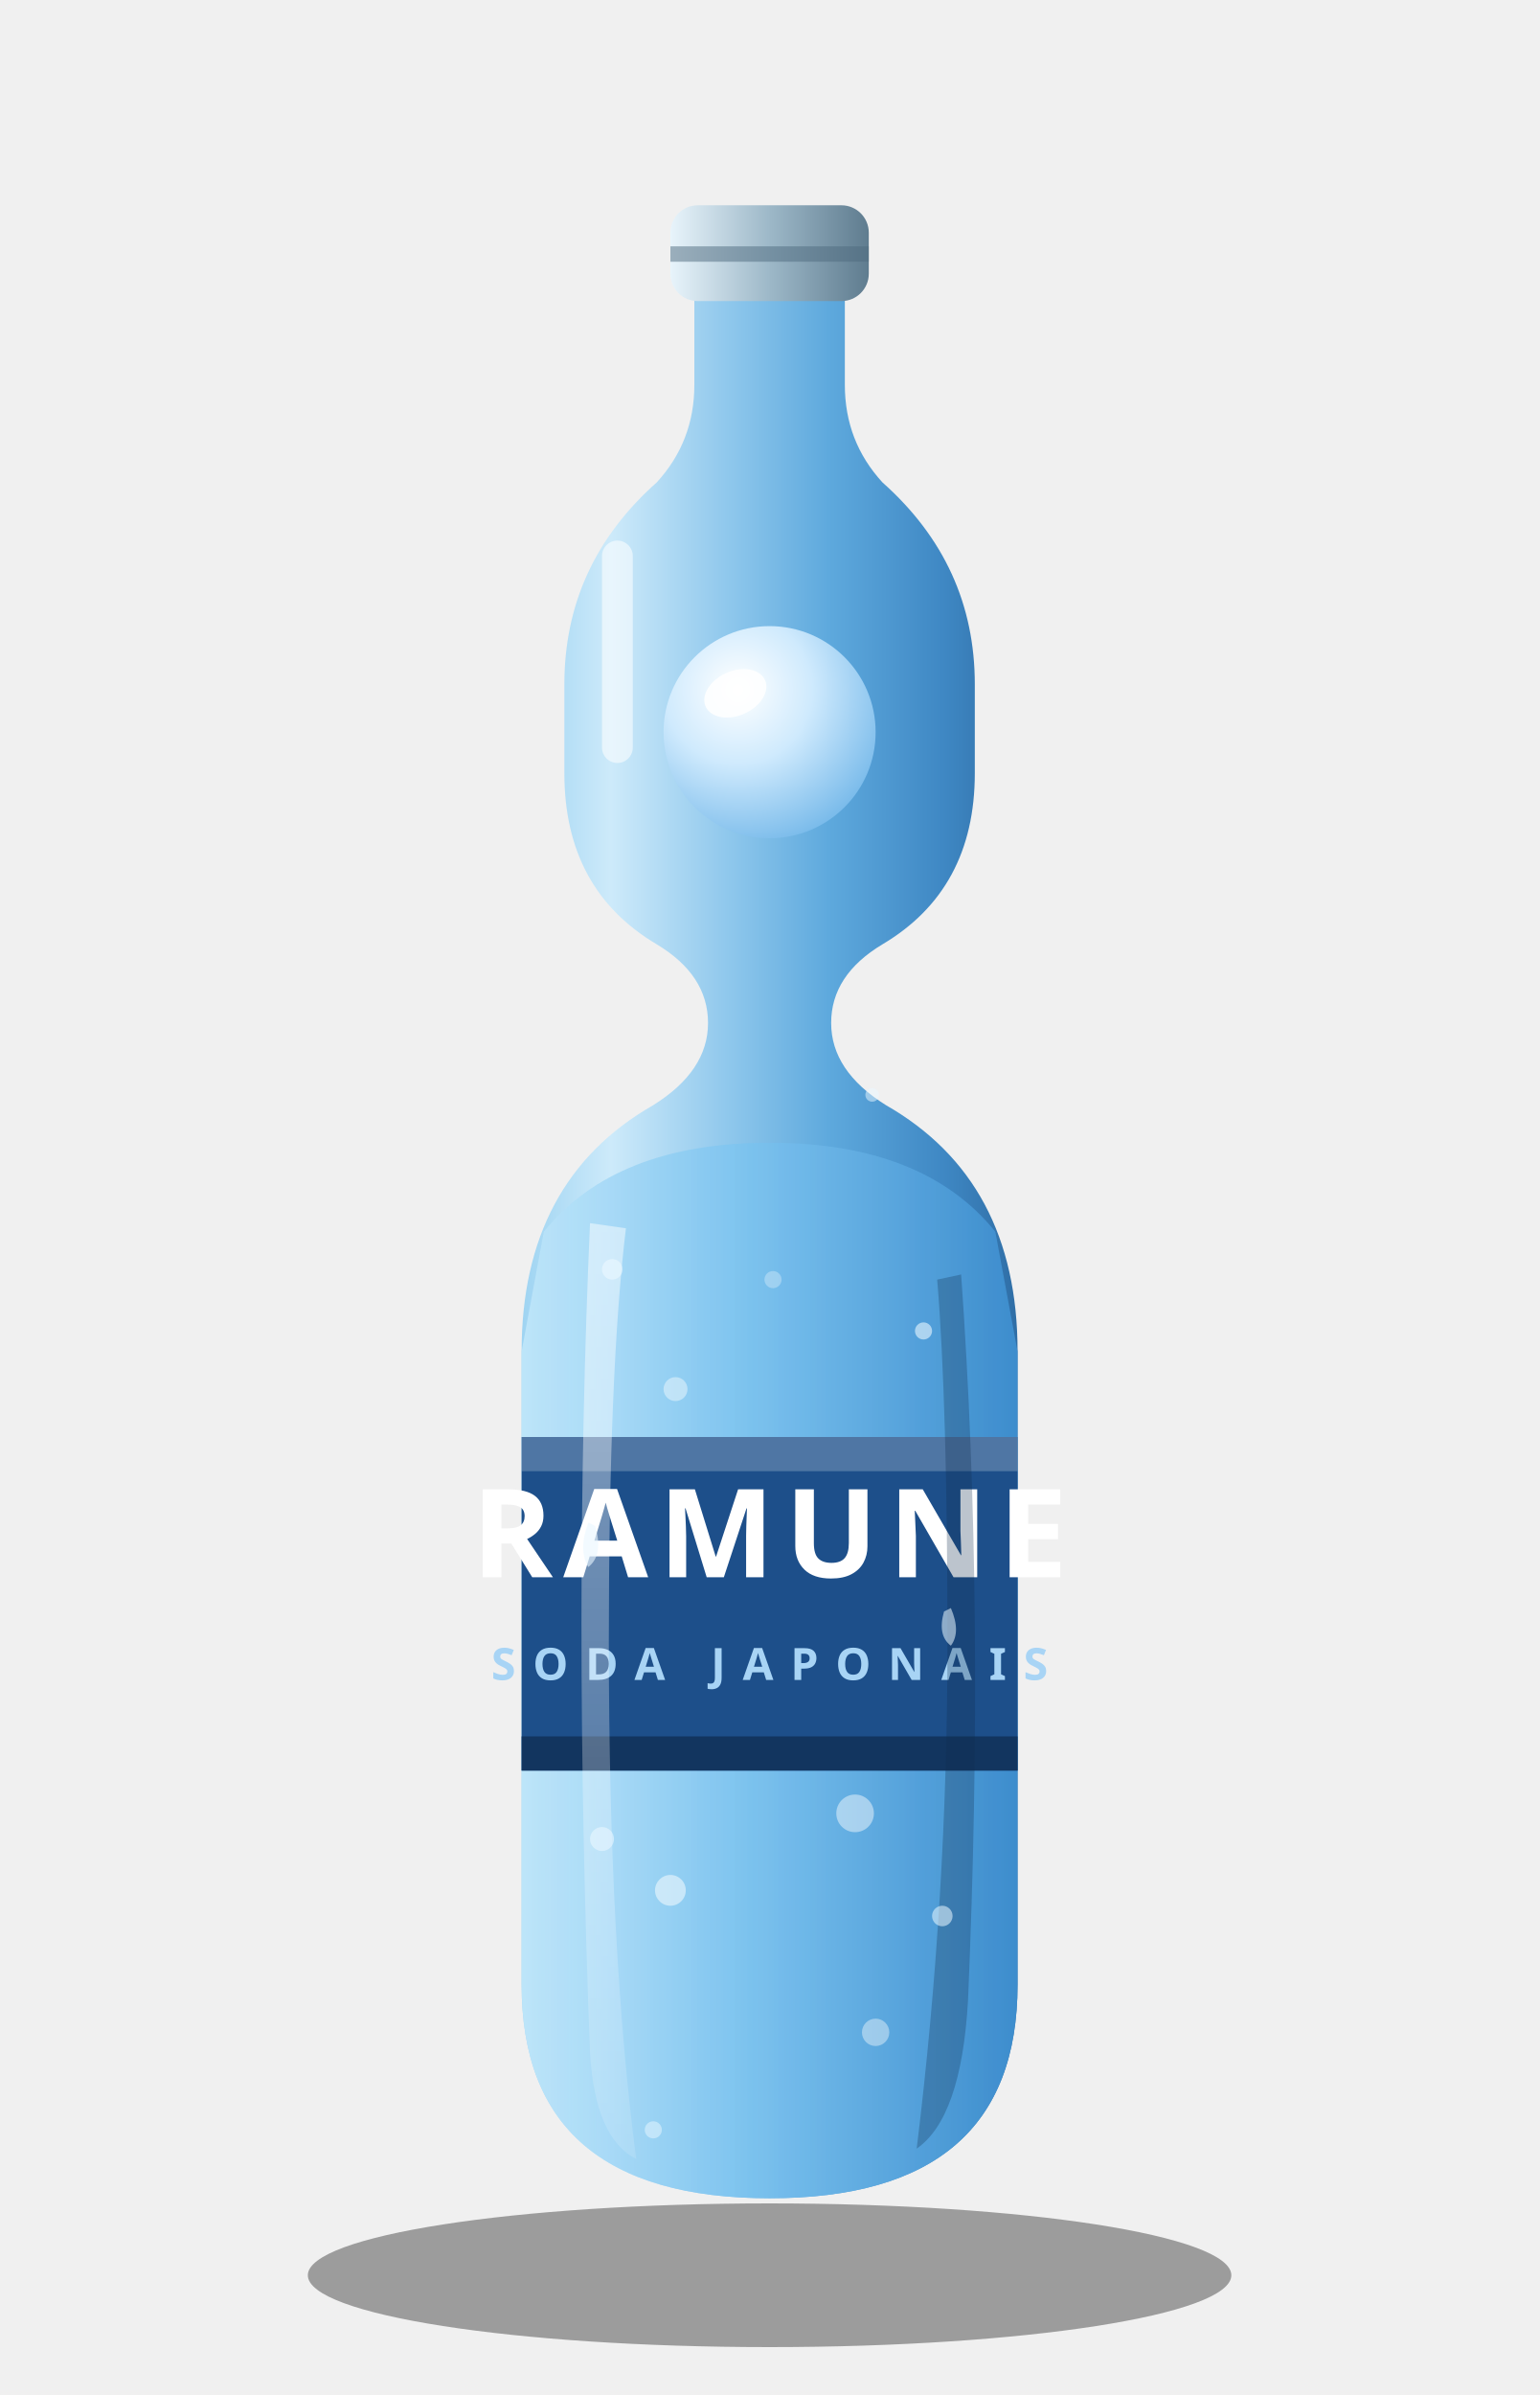
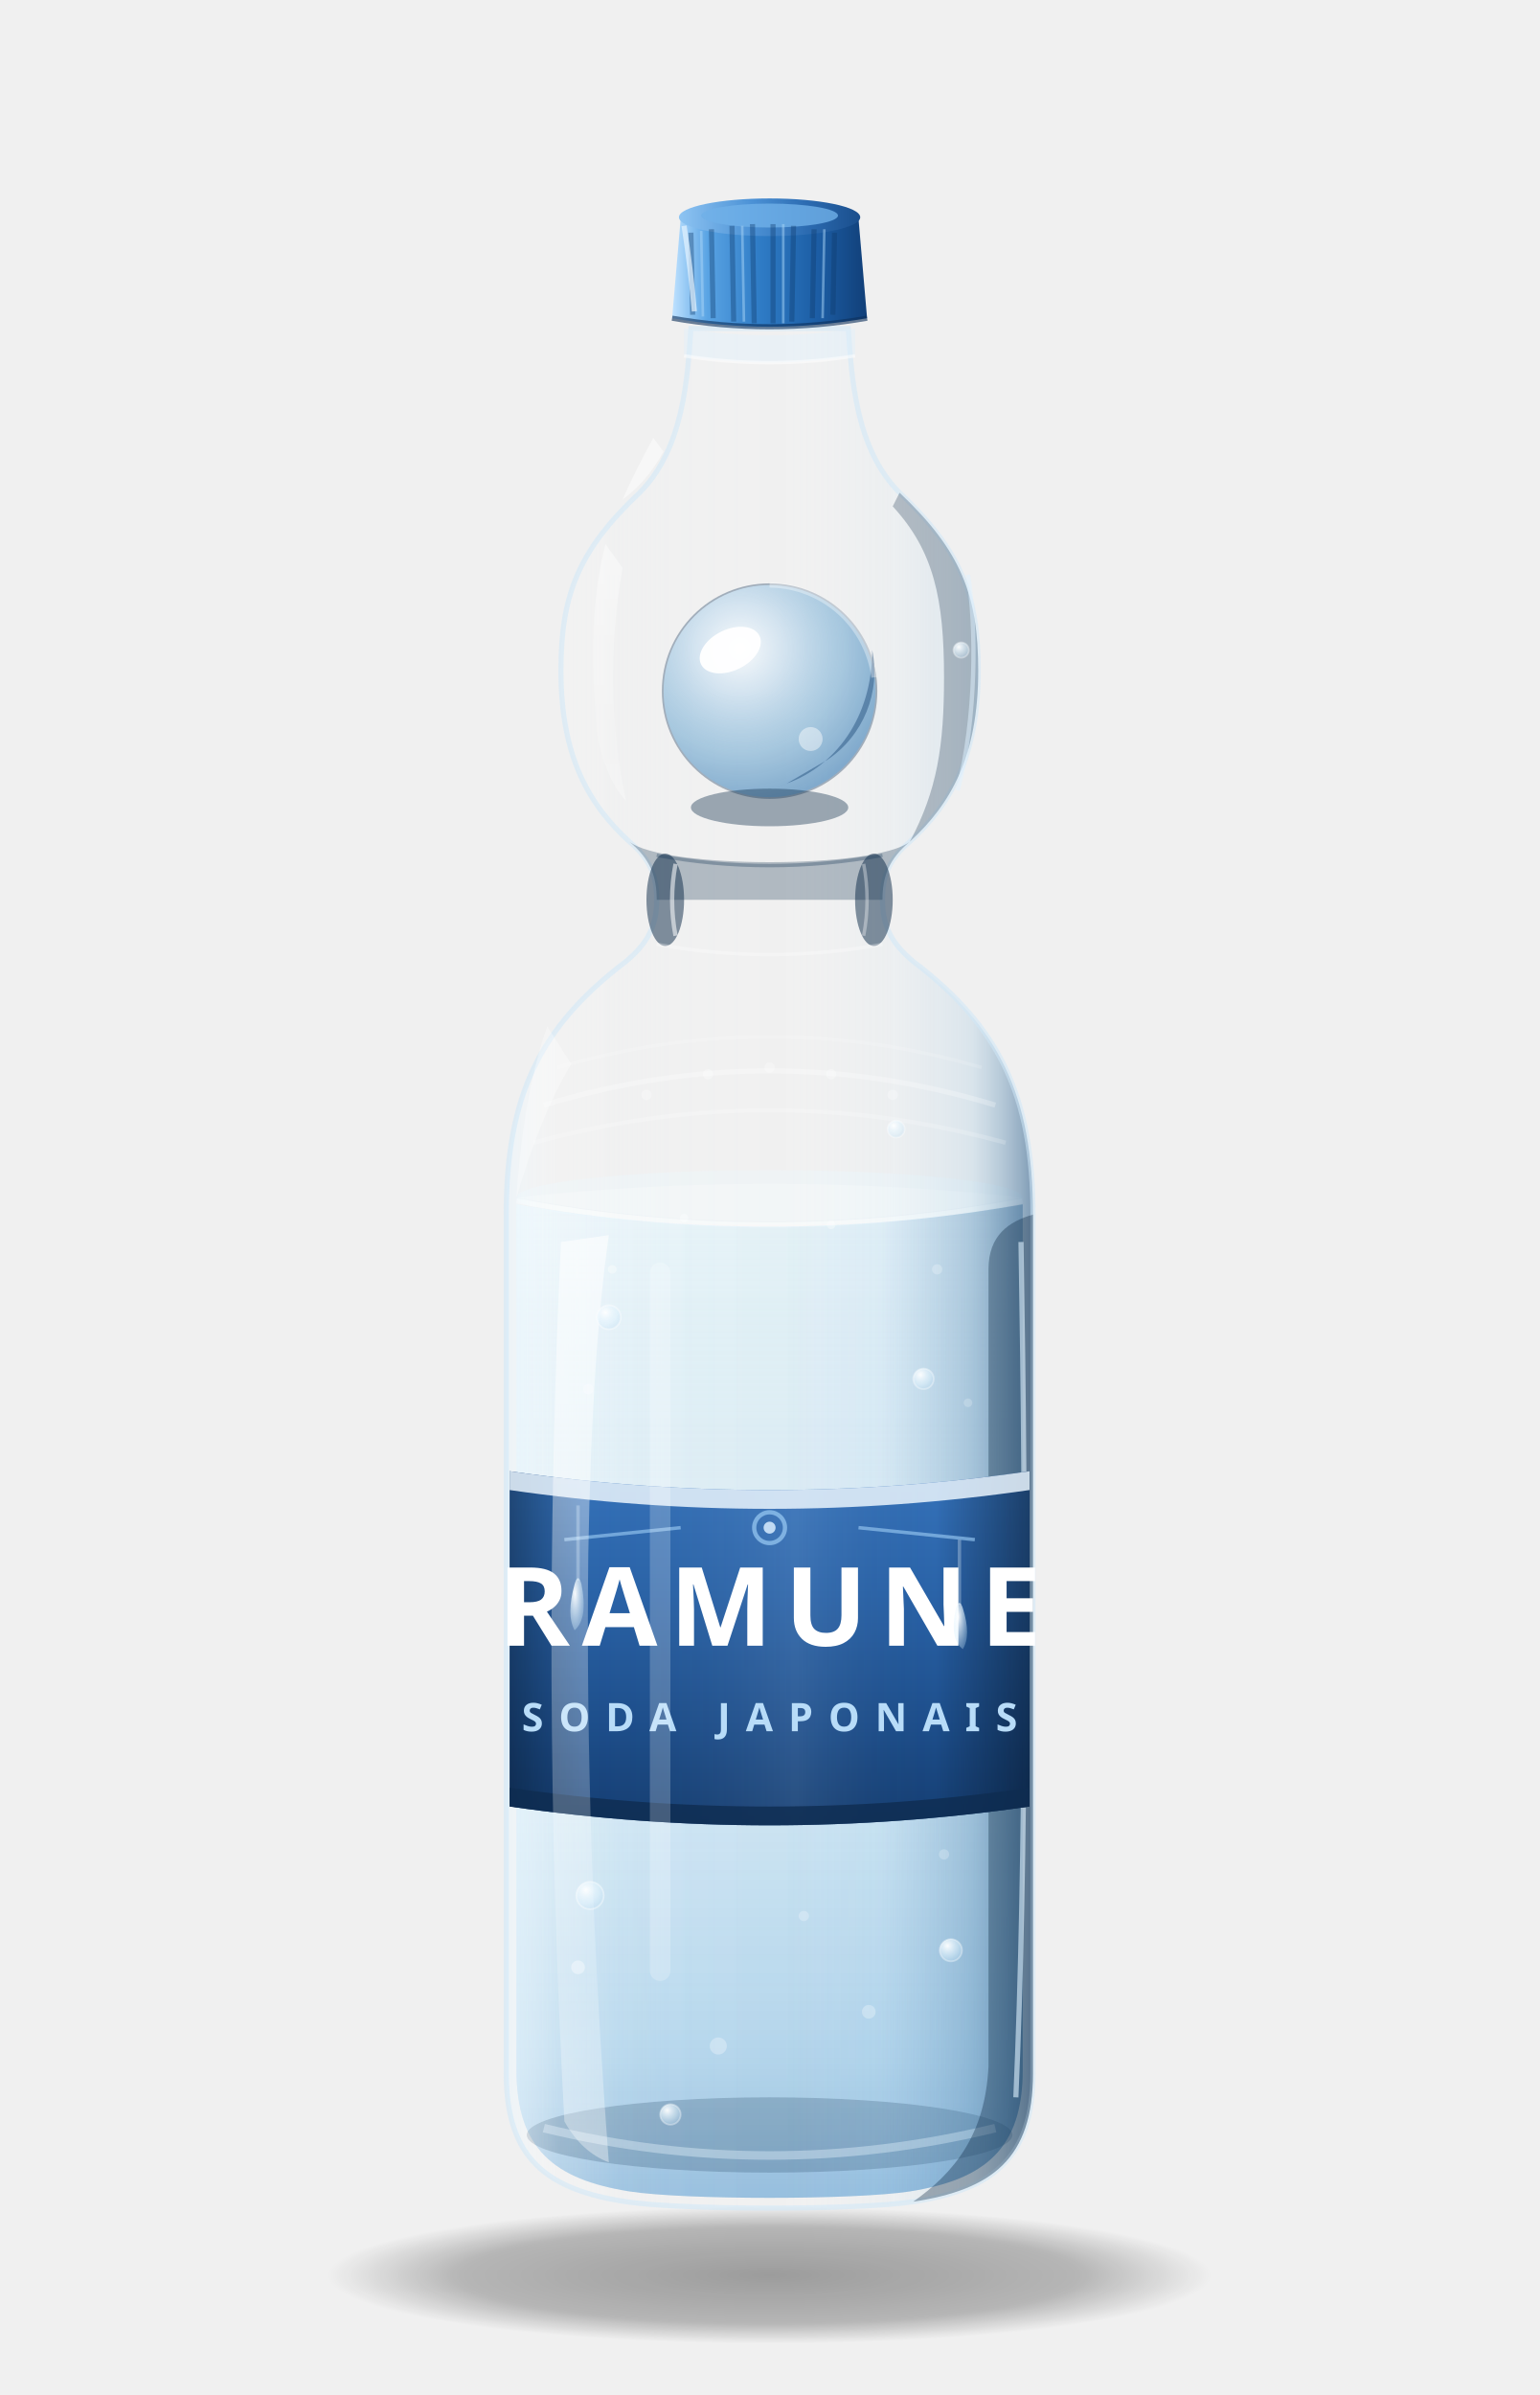
<svg xmlns="http://www.w3.org/2000/svg" viewBox="0 0 900 1400" width="900" height="1400">
  <defs>
-     <linearGradient id="glassBody" x1="0" y1="0" x2="1" y2="0">
-       <stop offset="0" stop-color="#9fd4f2" />
-       <stop offset=".18" stop-color="#cdeafa" />
-       <stop offset=".42" stop-color="#8ec7ec" />
-       <stop offset=".62" stop-color="#5ea9dd" />
-       <stop offset=".85" stop-color="#3f88c4" />
-       <stop offset="1" stop-color="#2f6ea6" />
+     <linearGradient id="ram-glass" x1="0" y1="0" x2="1" y2="0">
+       <stop offset="0" stop-color="#eaf7ff" stop-opacity=".52" />
+       <stop offset=".10" stop-color="#ffffff" stop-opacity=".14" />
+       <stop offset=".30" stop-color="#f2faff" stop-opacity=".05" />
+       <stop offset=".52" stop-color="#ffffff" stop-opacity=".03" />
+       <stop offset=".72" stop-color="#cfe9fb" stop-opacity=".09" />
+       <stop offset=".88" stop-color="#8fbede" stop-opacity=".22" />
+       <stop offset="1" stop-color="#2b5c88" stop-opacity=".58" />
    </linearGradient>
-     <linearGradient id="liquid" x1="0" y1="0" x2="1" y2="0">
-       <stop offset="0" stop-color="#bfe6fa" />
-       <stop offset=".45" stop-color="#7cc3ef" />
-       <stop offset="1" stop-color="#3e8fd0" />
+     <linearGradient id="ram-liquid" x1="0" y1="0" x2="0" y2="1">
+       <stop offset="0" stop-color="#e2f6ff" stop-opacity=".55" />
+       <stop offset=".28" stop-color="#c2e9fd" stop-opacity=".40" />
+       <stop offset=".62" stop-color="#9dd4f4" stop-opacity=".44" />
+       <stop offset=".86" stop-color="#7cbce6" stop-opacity=".54" />
+       <stop offset="1" stop-color="#5f9fd2" stop-opacity=".64" />
    </linearGradient>
-     <radialGradient id="marble" cx=".35" cy=".3" r="1">
-       <stop offset="0" stop-color="#ffffff" />
-       <stop offset=".35" stop-color="#cfeafd" />
-       <stop offset=".8" stop-color="#6fb5e8" />
-       <stop offset="1" stop-color="#3f7fbb" />
+     <linearGradient id="ram-liquidSide" x1="0" y1="0" x2="1" y2="0">
+       <stop offset="0" stop-color="#f4fbff" stop-opacity=".30" />
+       <stop offset=".2" stop-color="#ffffff" stop-opacity=".04" />
+       <stop offset=".72" stop-color="#4f8dc2" stop-opacity=".06" />
+       <stop offset="1" stop-color="#1f4a76" stop-opacity=".40" />
+     </linearGradient>
+     <radialGradient id="ram-marble" cx=".36" cy=".30" r=".95">
+       <stop offset="0" stop-color="#ffffff" stop-opacity=".95" />
+       <stop offset=".22" stop-color="#e2f3ff" stop-opacity=".78" />
+       <stop offset=".52" stop-color="#a9d7f4" stop-opacity=".62" />
+       <stop offset=".82" stop-color="#5f9fd4" stop-opacity=".58" />
+       <stop offset="1" stop-color="#33689c" stop-opacity=".70" />
    </radialGradient>
-     <linearGradient id="capMetal" x1="0" y1="0" x2="1" y2="0">
-       <stop offset="0" stop-color="#e8f4fb" />
-       <stop offset=".5" stop-color="#9db8c8" />
-       <stop offset="1" stop-color="#5f7c8f" />
+     <linearGradient id="ram-cap" x1="0" y1="0" x2="1" y2="0">
+       <stop offset="0" stop-color="#bfe2ff" />
+       <stop offset=".18" stop-color="#5aa4e4" />
+       <stop offset=".45" stop-color="#2f7cc6" />
+       <stop offset=".75" stop-color="#1c5da4" />
+       <stop offset="1" stop-color="#113f78" />
    </linearGradient>
-     <linearGradient id="shine" x1="0" y1="0" x2="0" y2="1">
+     <linearGradient id="ram-capTop" x1="0" y1="0" x2="1" y2="0">
+       <stop offset="0" stop-color="#8ec4f2" />
+       <stop offset=".4" stop-color="#4c92d6" />
+       <stop offset=".7" stop-color="#2c6cb2" />
+       <stop offset="1" stop-color="#1a4e8c" />
+     </linearGradient>
+     <linearGradient id="ram-label" x1="0" y1="0" x2="0" y2="1">
+       <stop offset="0" stop-color="#3572ba" />
+       <stop offset=".35" stop-color="#2a63a8" />
+       <stop offset=".72" stop-color="#1d4e8b" />
+       <stop offset="1" stop-color="#153e72" />
+     </linearGradient>
+     <linearGradient id="ram-labelShade" x1="0" y1="0" x2="1" y2="0">
+       <stop offset="0" stop-color="#04101f" stop-opacity=".42" />
+       <stop offset=".14" stop-color="#04101f" stop-opacity="0" />
+       <stop offset=".55" stop-color="#ffffff" stop-opacity=".08" />
+       <stop offset=".82" stop-color="#04101f" stop-opacity="0" />
+       <stop offset="1" stop-color="#04101f" stop-opacity=".5" />
+     </linearGradient>
+     <linearGradient id="ram-shine" x1="0" y1="0" x2="0" y2="1">
+       <stop offset="0" stop-color="#ffffff" stop-opacity=".85" />
+       <stop offset=".4" stop-color="#ffffff" stop-opacity=".45" />
+       <stop offset=".8" stop-color="#ffffff" stop-opacity=".28" />
+       <stop offset="1" stop-color="#ffffff" stop-opacity=".55" />
+     </linearGradient>
+     <radialGradient id="ram-drop" cx=".35" cy=".3" r="1">
      <stop offset="0" stop-color="#ffffff" stop-opacity=".95" />
-       <stop offset="1" stop-color="#ffffff" stop-opacity=".25" />
-     </linearGradient>
+       <stop offset=".5" stop-color="#dff2fd" stop-opacity=".5" />
+       <stop offset="1" stop-color="#9cc8e8" stop-opacity=".15" />
+     </radialGradient>
+     <radialGradient id="ram-shadow" cx=".5" cy=".5" r=".5">
+       <stop offset="0" stop-color="#000000" stop-opacity="1" />
+       <stop offset=".7" stop-color="#000000" stop-opacity=".7" />
+       <stop offset="1" stop-color="#000000" stop-opacity="0" />
+     </radialGradient>
  </defs>
-   <ellipse cx="450" cy="1330" rx="270" ry="42" fill="#000" opacity=".35" />
-   <path d="M406 150            L406 225 Q406 258 384 282 Q330 330 330 400            L330 452 Q330 520 384 552 Q414 570 414 598            Q414 626 382 646 Q305 690 305 790            L305 1160 Q305 1285 450 1285 Q595 1285 595 1160            L595 790 Q595 690 518 646 Q486 626 486 598            Q486 570 516 552 Q570 520 570 452            L570 400 Q570 330 516 282 Q494 258 494 225 L494 150 Z" fill="url(#glassBody)" />
-   <path d="M318 720 Q360 668 450 668 Q540 668 582 720            L595 790 L595 1160 Q595 1285 450 1285 Q305 1285 305 1160 L305 790 Z" fill="url(#liquid)" opacity=".92" />
+   <ellipse cx="450" cy="1330" rx="260" ry="40" fill="url(#ram-shadow)" opacity=".35" />
+   <ellipse cx="450" cy="700" rx="148" ry="16" fill="#eaf8ff" opacity=".32" />
+   <path d="M302 700 Q450 728 598 700 Q450 684 302 700 Z" fill="#ffffff" opacity=".22" />
+   <path d="M302 702 Q450 730 598 702" fill="none" stroke="#ffffff" stroke-width="3" opacity=".55" />
+   <path d="M302 704 Q450 730 598 704 L598 1210            C598 1256 576 1274 532 1281 C500 1286 400 1286 368 1281            C324 1274 302 1256 302 1210 Z" fill="url(#ram-liquid)" />
+   <path d="M302 704 Q450 730 598 704 L598 1210            C598 1256 576 1274 532 1281 C500 1286 400 1286 368 1281            C324 1274 302 1256 302 1210 Z" fill="url(#ram-liquidSide)" />
+   <ellipse cx="450" cy="1248" rx="142" ry="22" fill="#0b2c4c" opacity=".22" />
+   <path d="M318 1244 Q450 1276 582 1244" fill="none" stroke="#eaf7ff" stroke-width="5" opacity=".38" />
  <g fill="#ffffff">
-     <circle cx="392" cy="1105" r="9" opacity=".5" />
-     <circle cx="430" cy="980" r="6" opacity=".4" />
-     <circle cx="500" cy="1060" r="11" opacity=".45" />
-     <circle cx="472" cy="880" r="5" opacity=".38" />
-     <circle cx="395" cy="812" r="7" opacity=".42" />
-     <circle cx="525" cy="915" r="6" opacity=".35" />
-     <circle cx="452" cy="748" r="5" opacity=".3" />
-     <circle cx="512" cy="1188" r="8" opacity=".4" />
+     <circle cx="338" cy="1150" r="4" opacity=".38" />
+     <circle cx="346" cy="1042" r="3" opacity=".33" />
+     <circle cx="352" cy="930" r="3.5" opacity=".35" />
+     <circle cx="344" cy="812" r="3" opacity=".3" />
+     <circle cx="358" cy="742" r="2.5" opacity=".33" />
+     <circle cx="420" cy="1196" r="5" opacity=".3" />
+     <circle cx="470" cy="1120" r="3" opacity=".26" />
+     <circle cx="508" cy="1176" r="4" opacity=".3" />
+     <circle cx="552" cy="1084" r="3" opacity=".28" />
+     <circle cx="560" cy="948" r="3.5" opacity=".3" />
+     <circle cx="566" cy="820" r="2.5" opacity=".28" />
+     <circle cx="548" cy="742" r="3" opacity=".3" />
+     <circle cx="486" cy="716" r="2.5" opacity=".35" />
+     <circle cx="400" cy="712" r="2.5" opacity=".35" />
  </g>
-   <circle cx="450" cy="428" r="62" fill="url(#marble)" />
-   <ellipse cx="428" cy="404" rx="19" ry="13" fill="#fff" opacity=".85" transform="rotate(-24 432 400)" />
-   <rect x="392" y="120" width="116" height="56" rx="16" fill="url(#capMetal)" />
-   <rect x="392" y="144" width="116" height="9" fill="#4d6a7d" opacity=".5" />
+   <path d="M404 192            C402 220 400 262 374 288            C338 322 328 348 328 392            C328 442 344 470 368 492            C380 502 384 512 384 526            C384 542 378 552 366 562            C316 600 296 640 296 710            L296 1212            C296 1262 320 1280 366 1287            C398 1292 502 1292 534 1287            C580 1280 604 1262 604 1212            L604 710            C604 640 584 600 534 562            C522 552 516 542 516 526            C516 512 520 502 532 492            C556 470 572 442 572 392            C572 348 562 322 526 288            C500 262 498 220 496 192 Z" fill="url(#ram-glass)" stroke="#cfe7f8" stroke-width="3" stroke-opacity=".55" />
+   <path d="M604 710 L604 1212 C604 1262 580 1280 534 1287            C558 1270 576 1248 578 1208 L578 742 C578 722 590 714 604 710 Z" fill="#08243f" opacity=".34" />
+   <path d="M526 288 C562 322 572 348 572 392 C572 442 556 470 532 492            C548 462 552 436 552 396 C552 350 546 322 522 296 Z" fill="#08243f" opacity=".26" />
+   <path d="M597 726 C600 900 600 1090 594 1226" fill="none" stroke="#dff2ff" stroke-width="3" opacity=".6" />
+   <path d="M566 336 C571 366 571 420 560 462" fill="none" stroke="#dff2ff" stroke-width="2.5" opacity=".5" />
+   <path d="M368 492 C380 502 384 512 384 526 L516 526 C516 512 520 502 532 492            C512 508 388 508 368 492 Z" fill="#0a2a48" opacity=".28" />
+   <circle cx="450" cy="404" r="63" fill="#0e3155" opacity=".35" />
+   <circle cx="450" cy="404" r="62" fill="url(#ram-marble)" />
+   <path d="M484 444 A62 62 0 0 0 510 380 C510 420 488 448 460 458 Z" fill="#1d4a78" opacity=".45" />
+   <path d="M450 342 A62 62 0 0 1 511 396" fill="none" stroke="#ffffff" stroke-width="3" opacity=".35" />
+   <ellipse cx="427" cy="380" rx="19" ry="12" transform="rotate(-26 427 380)" fill="#ffffff" opacity=".95" />
+   <circle cx="474" cy="432" r="7" fill="#ffffff" opacity=".45" />
+   <ellipse cx="450" cy="472" rx="46" ry="11" fill="#0a2a48" opacity=".38" />
+   <path d="M354 318 Q342 366 350 434 Q356 458 366 468 Q352 402 364 332 Z" fill="url(#ram-shine)" opacity=".5" />
  <g>
-     <path d="M305 840 L595 840 L595 1035 L305 1035 Z" fill="#1d4f8a" />
-     <path d="M305 840 L595 840 L595 860 L305 860 Z" fill="#ffffff" opacity=".22" />
-     <path d="M305 1015 L595 1015 L595 1035 L305 1035 Z" fill="#12355f" />
-     <text x="450" y="922" text-anchor="middle" font-family="'Space Grotesk',sans-serif" font-size="72" font-weight="700" letter-spacing="6" fill="#ffffff">RAMUNE</text>
-     <text x="450" y="982" text-anchor="middle" font-family="'Space Grotesk',sans-serif" font-size="26" font-weight="600" letter-spacing="10" fill="#a8d4f5">SODA JAPONAIS</text>
+     <ellipse cx="389" cy="526" rx="11" ry="27" fill="#0a2745" opacity=".5" />
+     <ellipse cx="511" cy="526" rx="11" ry="27" fill="#0a2745" opacity=".5" />
+     <path d="M395 505 Q391 526 395 547" fill="none" stroke="#ffffff" stroke-width="2.5" opacity=".55" />
+     <path d="M505 505 Q509 526 505 547" fill="none" stroke="#ffffff" stroke-width="2" opacity=".35" />
+     <path d="M384 500 Q450 512 516 500" fill="none" stroke="#0d2f52" stroke-width="2" opacity=".3" />
+     <path d="M384 552 Q450 564 516 552" fill="none" stroke="#ffffff" stroke-width="2" opacity=".3" />
  </g>
-   <path d="M345 715 Q335 940 345 1200 Q348 1250 372 1262 Q356 1140 356 960 Q356 800 366 718 Z" fill="url(#shine)" opacity=".5" />
-   <rect x="352" y="316" width="18" height="130" rx="9" fill="#fff" opacity=".55" />
-   <path d="M562 745 Q576 940 566 1170 Q562 1238 536 1256 Q554 1110 554 960 Q554 820 548 748 Z" fill="#0e2c4d" opacity=".28" />
-   <g fill="#eaf7ff">
-     <circle cx="358" cy="742" r="6" opacity=".65" />
-     <circle cx="540" cy="778" r="5" opacity=".6" />
-     <circle cx="352" cy="1075" r="7" opacity=".6" />
-     <circle cx="551" cy="1120" r="6" opacity=".55" />
-     <circle cx="382" cy="1245" r="5" opacity=".5" />
-     <circle cx="510" cy="640" r="4" opacity=".5" />
-     <path d="M556 940 q6 14 0 22 q-8 -6 -4 -20 Z" opacity=".55" />
-     <path d="M344 890 q-6 16 0 26 q9 -7 4 -24 Z" opacity=".6" />
+   <g fill="none" stroke="#ffffff">
+     <path d="M318 646 Q450 606 582 646" stroke-width="3" opacity=".25" />
+     <path d="M312 668 Q450 630 588 668" stroke-width="2.5" opacity=".18" />
+     <path d="M326 624 Q450 588 574 624" stroke-width="2" opacity=".14" />
+   </g>
+   <g fill="#ffffff" opacity=".28">
+     <circle cx="378" cy="640" r="3" />
+     <circle cx="414" cy="628" r="3" />
+     <circle cx="450" cy="624" r="3" />
+     <circle cx="486" cy="628" r="3" />
+     <circle cx="522" cy="640" r="3" />
+   </g>
+   <path d="M400 192 Q450 200 500 192 L500 208 Q450 216 400 208 Z" fill="#dff0fc" opacity=".4" />
+   <path d="M400 208 Q450 216 500 208" fill="none" stroke="#ffffff" stroke-width="2" opacity=".5" />
+   <g>
+     <path d="M398 128 Q450 118 502 128 L507 186 Q450 196 393 186 Z" fill="url(#ram-cap)" />
+     <ellipse cx="450" cy="127" rx="53" ry="11" fill="url(#ram-capTop)" />
+     <ellipse cx="450" cy="126" rx="40" ry="7" fill="#6fb0e8" opacity=".8" />
+     <g stroke="#0d3a6b" stroke-width="3" opacity=".38">
+       <line x1="404" y1="136" x2="405" y2="184" />
+       <line x1="416" y1="134" x2="417" y2="186" />
+       <line x1="428" y1="132" x2="429" y2="188" />
+       <line x1="440" y1="131" x2="441" y2="189" />
+       <line x1="452" y1="131" x2="452" y2="189" />
+       <line x1="464" y1="132" x2="463" y2="188" />
+       <line x1="476" y1="134" x2="475" y2="186" />
+       <line x1="488" y1="136" x2="487" y2="184" />
+     </g>
+     <g stroke="#a8d4f5" stroke-width="1.5" opacity=".5">
+       <line x1="410" y1="135" x2="411" y2="185" />
+       <line x1="434" y1="132" x2="435" y2="188" />
+       <line x1="458" y1="131" x2="458" y2="189" />
+       <line x1="482" y1="134" x2="481" y2="186" />
+     </g>
+     <path d="M393 186 Q450 196 507 186" fill="none" stroke="#0b2f5a" stroke-width="3" opacity=".6" />
+     <path d="M400 132 Q404 158 406 182" fill="none" stroke="#e6f4ff" stroke-width="3" opacity=".7" />
+   </g>
+   <g>
+     <path d="M298 860 Q450 882 602 860 L602 1056 Q450 1078 298 1056 Z" fill="url(#ram-label)" />
+     <path d="M298 860 Q450 882 602 860 L602 1056 Q450 1078 298 1056 Z" fill="url(#ram-labelShade)" />
+     <path d="M298 860 Q450 882 602 860 L602 871 Q450 893 298 871 Z" fill="#eaf4fd" opacity=".85" />
+     <path d="M298 1045 Q450 1067 602 1045 L602 1056 Q450 1078 298 1056 Z" fill="#0e2c50" opacity=".8" />
+     <text x="450" y="962" text-anchor="middle" font-family="'Space Grotesk',sans-serif" font-size="64" font-weight="700" letter-spacing="7" fill="#ffffff">RAMUNE</text>
+     <text x="450" y="1012" text-anchor="middle" font-family="'Space Grotesk',sans-serif" font-size="23" font-weight="600" letter-spacing="9" fill="#b8dcf8">SODA JAPONAIS</text>
+     <g stroke="#8fc0ec" stroke-width="2" opacity=".7">
+       <line x1="330" y1="900" x2="398" y2="893" />
+       <line x1="502" y1="893" x2="570" y2="900" />
+     </g>
+     <circle cx="450" cy="893" r="9" fill="none" stroke="#8fc0ec" stroke-width="2.5" opacity=".8" />
+     <circle cx="450" cy="893" r="3.5" fill="#cfe6fa" opacity=".9" />
+   </g>
+   <path d="M328 726 Q316 980 330 1240 Q340 1258 356 1264 Q342 1080 344 908 Q346 792 356 722 Z" fill="url(#ram-shine)" opacity=".68" />
+   <rect x="380" y="738" width="12" height="420" rx="6" fill="#ffffff" opacity=".22" />
+   <path d="M320 600 Q306 640 302 700 Q316 652 334 622 Z" fill="#ffffff" opacity=".3" />
+   <path d="M382 256 Q372 274 364 292 Q378 282 388 264 Z" fill="#ffffff" opacity=".45" />
+   <g>
+     <circle cx="356" cy="770" r="7" fill="url(#ram-drop)" stroke="#ffffff" stroke-width="1" stroke-opacity=".4" />
+     <circle cx="540" cy="806" r="6" fill="url(#ram-drop)" stroke="#ffffff" stroke-width="1" stroke-opacity=".35" />
+     <circle cx="345" cy="1108" r="8" fill="url(#ram-drop)" stroke="#ffffff" stroke-width="1" stroke-opacity=".4" />
+     <circle cx="556" cy="1140" r="6.5" fill="url(#ram-drop)" stroke="#ffffff" stroke-width="1" stroke-opacity=".35" />
+     <circle cx="392" cy="1236" r="6" fill="url(#ram-drop)" stroke="#ffffff" stroke-width="1" stroke-opacity=".35" />
+     <circle cx="524" cy="660" r="5" fill="url(#ram-drop)" stroke="#ffffff" stroke-width="1" stroke-opacity=".35" />
+     <circle cx="562" cy="380" r="4.5" fill="url(#ram-drop)" stroke="#ffffff" stroke-width="1" stroke-opacity=".35" />
+     <path d="M559 940 q2 -6 4 0 q5 16 0 24 q-8 -6 -4 -24 Z" fill="url(#ram-drop)" />
+     <path d="M561 900 L561 938" stroke="#eaf7ff" stroke-width="2" opacity=".3" />
+     <path d="M340 926 q-2 -7 -4 0 q-5 18 0 27 q8 -7 4 -27 Z" fill="url(#ram-drop)" />
+     <path d="M338 880 L338 924" stroke="#eaf7ff" stroke-width="2" opacity=".3" />
  </g>
</svg>
